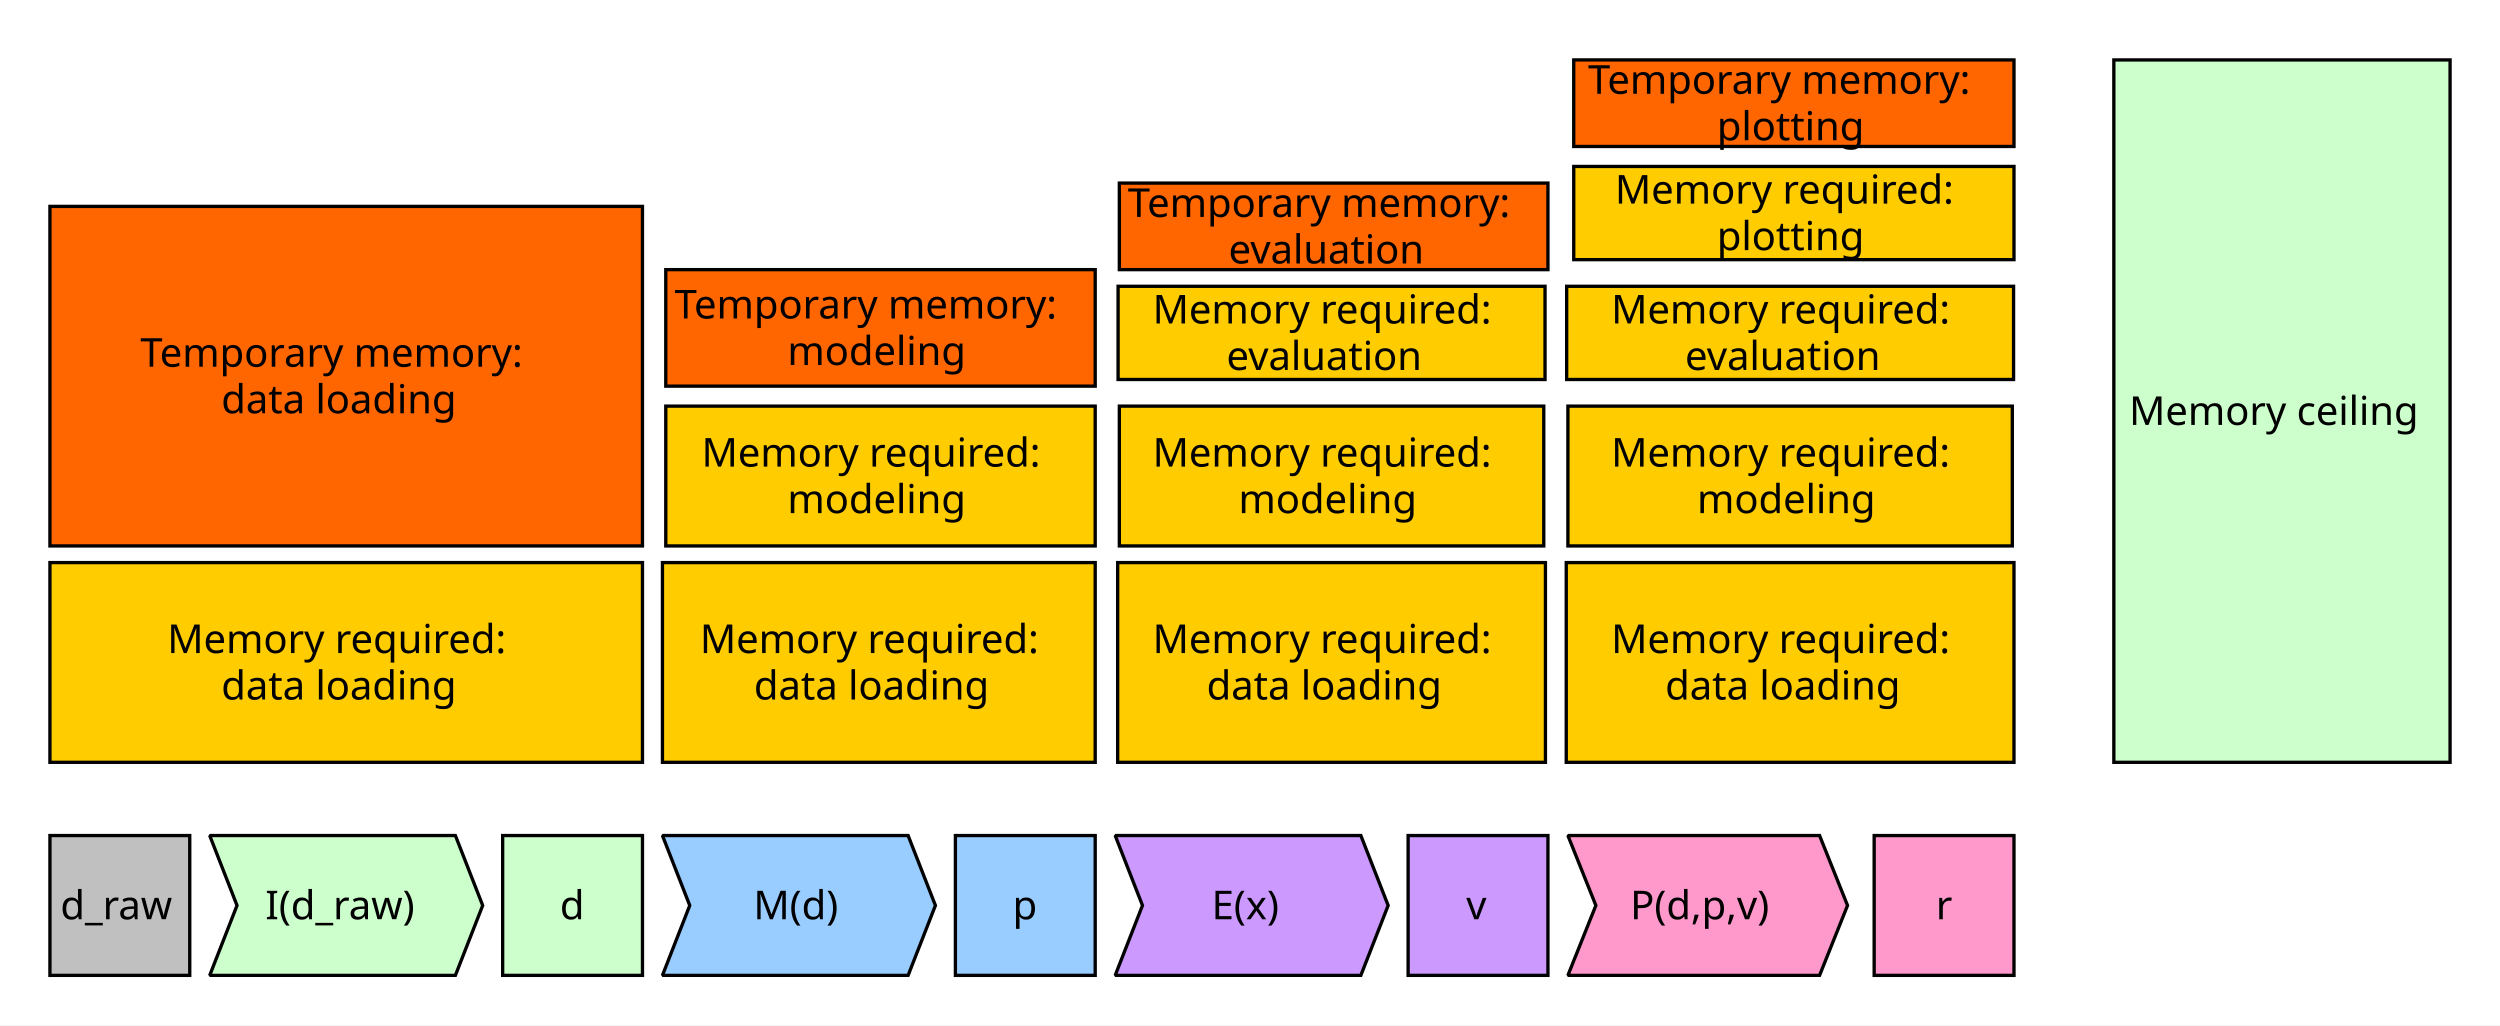
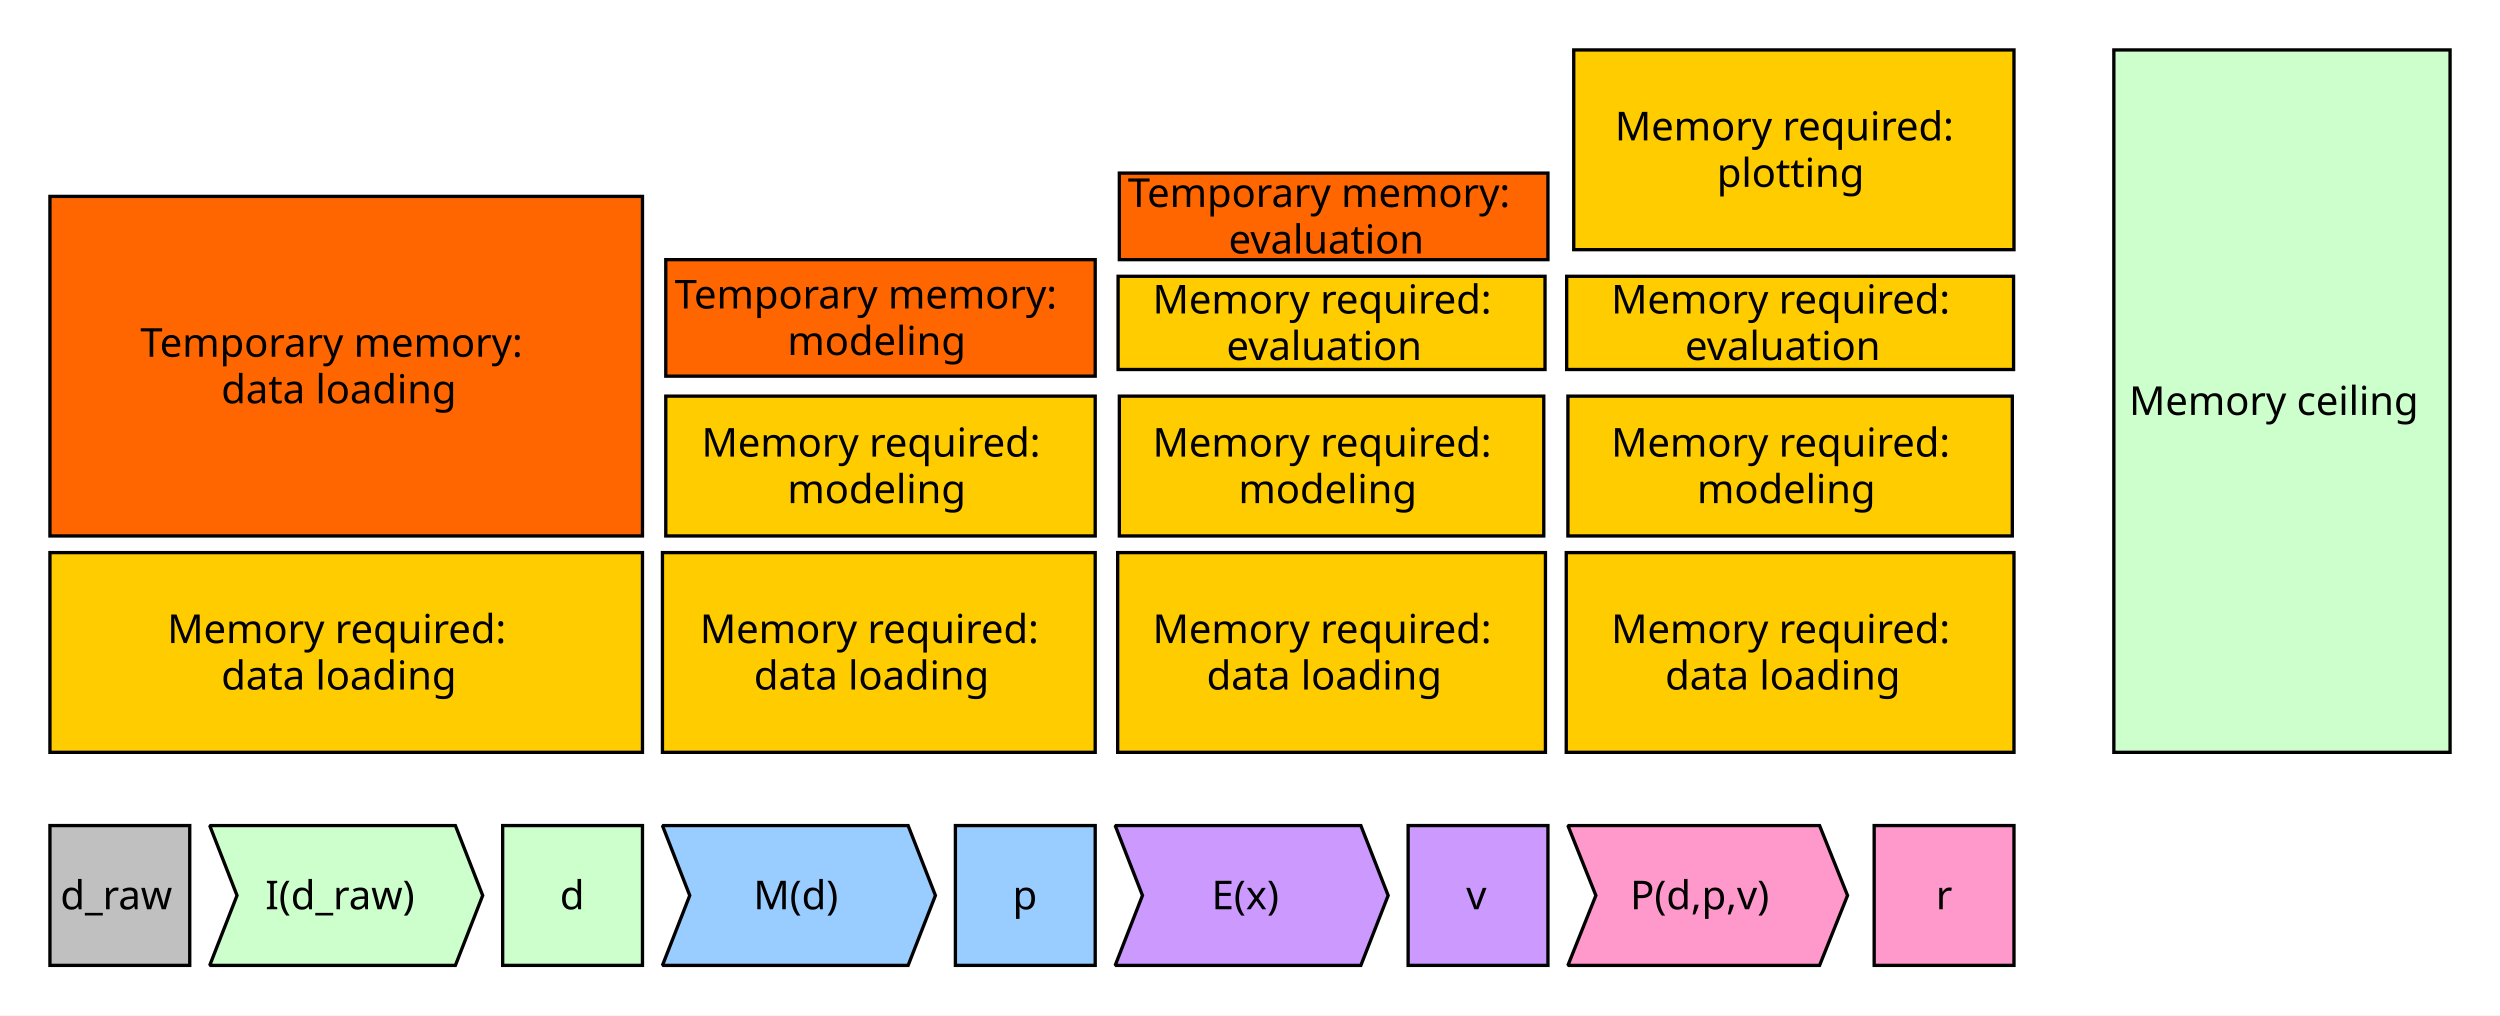
- <svg xmlns="http://www.w3.org/2000/svg" fill-opacity="1" color-rendering="auto" color-interpolation="auto" text-rendering="auto" stroke="black" stroke-linecap="square" width="751" stroke-miterlimit="10" shape-rendering="auto" stroke-opacity="1" fill="black" stroke-dasharray="none" font-weight="normal" stroke-width="1" height="308" font-family="'Dialog'" font-style="normal" stroke-linejoin="miter" font-size="12px" stroke-dashoffset="0" image-rendering="auto">
+ <svg xmlns="http://www.w3.org/2000/svg" fill-opacity="1" color-rendering="auto" color-interpolation="auto" text-rendering="auto" stroke="black" stroke-linecap="square" width="751" stroke-miterlimit="10" shape-rendering="auto" stroke-opacity="1" fill="black" stroke-dasharray="none" font-weight="normal" stroke-width="1" height="305" font-family="'Dialog'" font-style="normal" stroke-linejoin="miter" font-size="12px" stroke-dashoffset="0" image-rendering="auto">
  <defs id="genericDefs" />
  <g>
    <defs id="defs1">
      <clipPath clipPathUnits="userSpaceOnUse" id="clipPath1">
-         <path d="M0 0 L751 0 L751 308 L0 308 L0 0 Z" />
+         <path d="M0 0 L751 0 L751 305 L0 305 L0 0 Z" />
      </clipPath>
      <clipPath clipPathUnits="userSpaceOnUse" id="clipPath2">
-         <path d="M320 82 L1071 82 L1071 390 L320 390 L320 82 Z" />
+         <path d="M320 85 L1071 85 L1071 390 L320 390 L320 85 Z" />
      </clipPath>
    </defs>
-     <g fill="white" text-rendering="geometricPrecision" shape-rendering="geometricPrecision" transform="translate(-320,-82)" stroke="white">
-       <rect x="320" width="751" height="308" y="82" clip-path="url(#clipPath2)" stroke="none" />
+     <g fill="white" text-rendering="geometricPrecision" shape-rendering="geometricPrecision" transform="translate(-320,-85)" stroke="white">
+       <rect x="320" width="751" height="305" y="85" clip-path="url(#clipPath2)" stroke="none" />
    </g>
-     <g fill="rgb(255,153,204)" text-rendering="geometricPrecision" shape-rendering="geometricPrecision" transform="matrix(1,0,0,1,-320,-82)" stroke="rgb(255,153,204)">
+     <g fill="rgb(255,153,204)" text-rendering="geometricPrecision" shape-rendering="geometricPrecision" transform="matrix(1,0,0,1,-320,-85)" stroke="rgb(255,153,204)">
      <path d="M791 333 L866.6 333 L875 354 L866.6 375 L791 375 L799.4 354 Z" fill-rule="evenodd" clip-path="url(#clipPath2)" stroke="none" />
    </g>
-     <g text-rendering="geometricPrecision" stroke-miterlimit="1.45" shape-rendering="geometricPrecision" transform="matrix(1,0,0,1,-320,-82)" stroke-linecap="butt">
+     <g text-rendering="geometricPrecision" stroke-miterlimit="1.45" shape-rendering="geometricPrecision" transform="matrix(1,0,0,1,-320,-85)" stroke-linecap="butt">
      <path fill="none" d="M791 333 L866.6 333 L875 354 L866.6 375 L791 375 L799.4 354 Z" fill-rule="evenodd" clip-path="url(#clipPath2)" />
      <text x="809.718" xml:space="preserve" y="358.154" clip-path="url(#clipPath2)" font-family="sans-serif" stroke="none">P(d,p,v)</text>
    </g>
-     <g fill="rgb(255,153,204)" text-rendering="geometricPrecision" shape-rendering="geometricPrecision" transform="matrix(1,0,0,1,-320,-82)" stroke="rgb(255,153,204)">
+     <g fill="rgb(255,153,204)" text-rendering="geometricPrecision" shape-rendering="geometricPrecision" transform="matrix(1,0,0,1,-320,-85)" stroke="rgb(255,153,204)">
      <rect x="883" width="42" height="42" y="333" clip-path="url(#clipPath2)" stroke="none" />
    </g>
-     <g text-rendering="geometricPrecision" stroke-miterlimit="1.45" shape-rendering="geometricPrecision" transform="matrix(1,0,0,1,-320,-82)" stroke-linecap="butt">
+     <g text-rendering="geometricPrecision" stroke-miterlimit="1.45" shape-rendering="geometricPrecision" transform="matrix(1,0,0,1,-320,-85)" stroke-linecap="butt">
      <rect fill="none" x="883" width="42" height="42" y="333" clip-path="url(#clipPath2)" />
      <text x="901.533" xml:space="preserve" y="358.154" clip-path="url(#clipPath2)" font-family="sans-serif" stroke="none">r</text>
    </g>
-     <g fill="rgb(204,153,255)" text-rendering="geometricPrecision" shape-rendering="geometricPrecision" transform="matrix(1,0,0,1,-320,-82)" stroke="rgb(204,153,255)">
+     <g fill="rgb(204,153,255)" text-rendering="geometricPrecision" shape-rendering="geometricPrecision" transform="matrix(1,0,0,1,-320,-85)" stroke="rgb(204,153,255)">
      <path d="M655 333 L728.8 333 L737 354 L728.8 375 L655 375 L663.2 354 Z" fill-rule="evenodd" clip-path="url(#clipPath2)" stroke="none" />
    </g>
-     <g text-rendering="geometricPrecision" stroke-miterlimit="1.45" shape-rendering="geometricPrecision" transform="matrix(1,0,0,1,-320,-82)" stroke-linecap="butt">
+     <g text-rendering="geometricPrecision" stroke-miterlimit="1.45" shape-rendering="geometricPrecision" transform="matrix(1,0,0,1,-320,-85)" stroke-linecap="butt">
      <path fill="none" d="M655 333 L728.8 333 L737 354 L728.8 375 L655 375 L663.2 354 Z" fill-rule="evenodd" clip-path="url(#clipPath2)" />
      <text x="683.977" xml:space="preserve" y="358.154" clip-path="url(#clipPath2)" font-family="sans-serif" stroke="none">E(x)</text>
    </g>
-     <g fill="rgb(204,153,255)" text-rendering="geometricPrecision" shape-rendering="geometricPrecision" transform="matrix(1,0,0,1,-320,-82)" stroke="rgb(204,153,255)">
+     <g fill="rgb(204,153,255)" text-rendering="geometricPrecision" shape-rendering="geometricPrecision" transform="matrix(1,0,0,1,-320,-85)" stroke="rgb(204,153,255)">
      <rect x="743" width="42" height="42" y="333" clip-path="url(#clipPath2)" stroke="none" />
    </g>
-     <g text-rendering="geometricPrecision" stroke-miterlimit="1.45" shape-rendering="geometricPrecision" transform="matrix(1,0,0,1,-320,-82)" stroke-linecap="butt">
+     <g text-rendering="geometricPrecision" stroke-miterlimit="1.45" shape-rendering="geometricPrecision" transform="matrix(1,0,0,1,-320,-85)" stroke-linecap="butt">
      <rect fill="none" x="743" width="42" height="42" y="333" clip-path="url(#clipPath2)" />
      <text x="760.449" xml:space="preserve" y="358.154" clip-path="url(#clipPath2)" font-family="sans-serif" stroke="none">v</text>
    </g>
-     <g fill="rgb(153,204,255)" text-rendering="geometricPrecision" shape-rendering="geometricPrecision" transform="matrix(1,0,0,1,-320,-82)" stroke="rgb(153,204,255)">
+     <g fill="rgb(153,204,255)" text-rendering="geometricPrecision" shape-rendering="geometricPrecision" transform="matrix(1,0,0,1,-320,-85)" stroke="rgb(153,204,255)">
      <path d="M519 333 L592.8 333 L601 354 L592.8 375 L519 375 L527.2 354 Z" fill-rule="evenodd" clip-path="url(#clipPath2)" stroke="none" />
    </g>
-     <g text-rendering="geometricPrecision" stroke-miterlimit="1.45" shape-rendering="geometricPrecision" transform="matrix(1,0,0,1,-320,-82)" stroke-linecap="butt">
+     <g text-rendering="geometricPrecision" stroke-miterlimit="1.45" shape-rendering="geometricPrecision" transform="matrix(1,0,0,1,-320,-85)" stroke-linecap="butt">
      <path fill="none" d="M519 333 L592.8 333 L601 354 L592.8 375 L519 375 L527.2 354 Z" fill-rule="evenodd" clip-path="url(#clipPath2)" />
      <text x="546.333" xml:space="preserve" y="358.154" clip-path="url(#clipPath2)" font-family="sans-serif" stroke="none">M(d)</text>
    </g>
-     <g fill="rgb(153,204,255)" text-rendering="geometricPrecision" shape-rendering="geometricPrecision" transform="matrix(1,0,0,1,-320,-82)" stroke="rgb(153,204,255)">
+     <g fill="rgb(153,204,255)" text-rendering="geometricPrecision" shape-rendering="geometricPrecision" transform="matrix(1,0,0,1,-320,-85)" stroke="rgb(153,204,255)">
      <rect x="607" width="42" height="42" y="333" clip-path="url(#clipPath2)" stroke="none" />
    </g>
-     <g text-rendering="geometricPrecision" stroke-miterlimit="1.45" shape-rendering="geometricPrecision" transform="matrix(1,0,0,1,-320,-82)" stroke-linecap="butt">
+     <g text-rendering="geometricPrecision" stroke-miterlimit="1.45" shape-rendering="geometricPrecision" transform="matrix(1,0,0,1,-320,-85)" stroke-linecap="butt">
      <rect fill="none" x="607" width="42" height="42" y="333" clip-path="url(#clipPath2)" />
      <text x="624.191" xml:space="preserve" y="358.154" clip-path="url(#clipPath2)" font-family="sans-serif" stroke="none">p</text>
    </g>
-     <g fill="silver" text-rendering="geometricPrecision" shape-rendering="geometricPrecision" transform="matrix(1,0,0,1,-320,-82)" stroke="silver">
+     <g fill="silver" text-rendering="geometricPrecision" shape-rendering="geometricPrecision" transform="matrix(1,0,0,1,-320,-85)" stroke="silver">
      <rect x="335" width="42" height="42" y="333" clip-path="url(#clipPath2)" stroke="none" />
    </g>
-     <g text-rendering="geometricPrecision" stroke-miterlimit="1.45" shape-rendering="geometricPrecision" transform="matrix(1,0,0,1,-320,-82)" stroke-linecap="butt">
+     <g text-rendering="geometricPrecision" stroke-miterlimit="1.45" shape-rendering="geometricPrecision" transform="matrix(1,0,0,1,-320,-85)" stroke-linecap="butt">
      <rect fill="none" x="335" width="42" height="42" y="333" clip-path="url(#clipPath2)" />
      <text x="338.141" xml:space="preserve" y="358.154" clip-path="url(#clipPath2)" font-family="sans-serif" stroke="none">d_raw</text>
    </g>
-     <g fill="rgb(204,255,204)" text-rendering="geometricPrecision" shape-rendering="geometricPrecision" transform="matrix(1,0,0,1,-320,-82)" stroke="rgb(204,255,204)">
+     <g fill="rgb(204,255,204)" text-rendering="geometricPrecision" shape-rendering="geometricPrecision" transform="matrix(1,0,0,1,-320,-85)" stroke="rgb(204,255,204)">
      <rect x="471" width="42" height="42" y="333" clip-path="url(#clipPath2)" stroke="none" />
    </g>
-     <g text-rendering="geometricPrecision" stroke-miterlimit="1.45" shape-rendering="geometricPrecision" transform="matrix(1,0,0,1,-320,-82)" stroke-linecap="butt">
+     <g text-rendering="geometricPrecision" stroke-miterlimit="1.45" shape-rendering="geometricPrecision" transform="matrix(1,0,0,1,-320,-85)" stroke-linecap="butt">
      <rect fill="none" x="471" width="42" height="42" y="333" clip-path="url(#clipPath2)" />
      <text x="488.191" xml:space="preserve" y="358.154" clip-path="url(#clipPath2)" font-family="sans-serif" stroke="none">d</text>
    </g>
-     <g fill="rgb(204,255,204)" text-rendering="geometricPrecision" shape-rendering="geometricPrecision" transform="matrix(1,0,0,1,-320,-82)" stroke="rgb(204,255,204)">
+     <g fill="rgb(204,255,204)" text-rendering="geometricPrecision" shape-rendering="geometricPrecision" transform="matrix(1,0,0,1,-320,-85)" stroke="rgb(204,255,204)">
      <path d="M383 333 L456.8 333 L465 354 L456.8 375 L383 375 L391.2 354 Z" fill-rule="evenodd" clip-path="url(#clipPath2)" stroke="none" />
    </g>
-     <g text-rendering="geometricPrecision" stroke-miterlimit="1.45" shape-rendering="geometricPrecision" transform="matrix(1,0,0,1,-320,-82)" stroke-linecap="butt">
+     <g text-rendering="geometricPrecision" stroke-miterlimit="1.45" shape-rendering="geometricPrecision" transform="matrix(1,0,0,1,-320,-85)" stroke-linecap="butt">
      <path fill="none" d="M383 333 L456.8 333 L465 354 L456.8 375 L383 375 L391.2 354 Z" fill-rule="evenodd" clip-path="url(#clipPath2)" />
      <text x="399.69" xml:space="preserve" y="358.154" clip-path="url(#clipPath2)" font-family="sans-serif" stroke="none">I(d_raw)</text>
    </g>
-     <g fill="rgb(255,204,0)" text-rendering="geometricPrecision" shape-rendering="geometricPrecision" transform="matrix(1,0,0,1,-320,-82)" stroke="rgb(255,204,0)">
+     <g fill="rgb(255,204,0)" text-rendering="geometricPrecision" shape-rendering="geometricPrecision" transform="matrix(1,0,0,1,-320,-85)" stroke="rgb(255,204,0)">
      <rect x="335" width="178" height="60" y="251" clip-path="url(#clipPath2)" stroke="none" />
    </g>
-     <g text-rendering="geometricPrecision" stroke-miterlimit="1.45" shape-rendering="geometricPrecision" transform="matrix(1,0,0,1,-320,-82)" stroke-linecap="butt">
+     <g text-rendering="geometricPrecision" stroke-miterlimit="1.45" shape-rendering="geometricPrecision" transform="matrix(1,0,0,1,-320,-85)" stroke-linecap="butt">
      <rect fill="none" x="335" width="178" height="60" y="251" clip-path="url(#clipPath2)" />
      <text x="370.267" xml:space="preserve" y="278.17" clip-path="url(#clipPath2)" font-family="sans-serif" stroke="none">Memory required:</text>
      <text x="386.477" xml:space="preserve" y="292.139" clip-path="url(#clipPath2)" font-family="sans-serif" stroke="none">data loading</text>
    </g>
-     <g fill="rgb(255,204,0)" text-rendering="geometricPrecision" shape-rendering="geometricPrecision" transform="matrix(1,0,0,1,-320,-82)" stroke="rgb(255,204,0)">
+     <g fill="rgb(255,204,0)" text-rendering="geometricPrecision" shape-rendering="geometricPrecision" transform="matrix(1,0,0,1,-320,-85)" stroke="rgb(255,204,0)">
      <rect x="520" width="129" height="42" y="204" clip-path="url(#clipPath2)" stroke="none" />
    </g>
-     <g text-rendering="geometricPrecision" stroke-miterlimit="1.45" shape-rendering="geometricPrecision" transform="matrix(1,0,0,1,-320,-82)" stroke-linecap="butt">
+     <g text-rendering="geometricPrecision" stroke-miterlimit="1.45" shape-rendering="geometricPrecision" transform="matrix(1,0,0,1,-320,-85)" stroke-linecap="butt">
      <rect fill="none" x="520" width="129" height="42" y="204" clip-path="url(#clipPath2)" />
      <text x="530.767" xml:space="preserve" y="222.17" clip-path="url(#clipPath2)" font-family="sans-serif" stroke="none">Memory required:</text>
      <text x="556.539" xml:space="preserve" y="236.139" clip-path="url(#clipPath2)" font-family="sans-serif" stroke="none">modeling</text>
    </g>
-     <g fill="rgb(255,204,0)" text-rendering="geometricPrecision" shape-rendering="geometricPrecision" transform="matrix(1,0,0,1,-320,-82)" stroke="rgb(255,204,0)">
+     <g fill="rgb(255,204,0)" text-rendering="geometricPrecision" shape-rendering="geometricPrecision" transform="matrix(1,0,0,1,-320,-85)" stroke="rgb(255,204,0)">
      <rect x="655.875" width="128.25" height="28" y="168" clip-path="url(#clipPath2)" stroke="none" />
    </g>
-     <g text-rendering="geometricPrecision" stroke-miterlimit="1.45" shape-rendering="geometricPrecision" transform="matrix(1,0,0,1,-320,-82)" stroke-linecap="butt">
+     <g text-rendering="geometricPrecision" stroke-miterlimit="1.45" shape-rendering="geometricPrecision" transform="matrix(1,0,0,1,-320,-85)" stroke-linecap="butt">
      <rect fill="none" x="655.875" width="128.25" height="28" y="168" clip-path="url(#clipPath2)" />
      <text x="666.267" xml:space="preserve" y="179.17" clip-path="url(#clipPath2)" font-family="sans-serif" stroke="none">Memory required:</text>
      <text x="688.441" xml:space="preserve" y="193.139" clip-path="url(#clipPath2)" font-family="sans-serif" stroke="none">evaluation</text>
    </g>
-     <g fill="rgb(204,255,204)" text-rendering="geometricPrecision" shape-rendering="geometricPrecision" transform="matrix(1,0,0,1,-320,-82)" stroke="rgb(204,255,204)">
+     <g fill="rgb(204,255,204)" text-rendering="geometricPrecision" shape-rendering="geometricPrecision" transform="matrix(1,0,0,1,-320,-85)" stroke="rgb(204,255,204)">
      <rect x="955" width="101" height="211" y="100" clip-path="url(#clipPath2)" stroke="none" />
    </g>
-     <g text-rendering="geometricPrecision" stroke-miterlimit="1.45" shape-rendering="geometricPrecision" transform="matrix(1,0,0,1,-320,-82)" stroke-linecap="butt">
+     <g text-rendering="geometricPrecision" stroke-miterlimit="1.45" shape-rendering="geometricPrecision" transform="matrix(1,0,0,1,-320,-85)" stroke-linecap="butt">
      <rect fill="none" x="955" width="101" height="211" y="100" clip-path="url(#clipPath2)" />
      <text x="959.589" xml:space="preserve" y="209.654" clip-path="url(#clipPath2)" font-family="sans-serif" stroke="none">Memory ceiling</text>
    </g>
-     <g fill="rgb(255,102,0)" text-rendering="geometricPrecision" shape-rendering="geometricPrecision" transform="matrix(1,0,0,1,-320,-82)" stroke="rgb(255,102,0)">
+     <g fill="rgb(255,102,0)" text-rendering="geometricPrecision" shape-rendering="geometricPrecision" transform="matrix(1,0,0,1,-320,-85)" stroke="rgb(255,102,0)">
      <rect x="335" width="178" height="102" y="144" clip-path="url(#clipPath2)" stroke="none" />
    </g>
-     <g text-rendering="geometricPrecision" stroke-miterlimit="1.45" shape-rendering="geometricPrecision" transform="matrix(1,0,0,1,-320,-82)" stroke-linecap="butt">
+     <g text-rendering="geometricPrecision" stroke-miterlimit="1.45" shape-rendering="geometricPrecision" transform="matrix(1,0,0,1,-320,-85)" stroke-linecap="butt">
      <rect fill="none" x="335" width="178" height="102" y="144" clip-path="url(#clipPath2)" />
      <text x="362.16" xml:space="preserve" y="192.17" clip-path="url(#clipPath2)" font-family="sans-serif" stroke="none">Temporary memory:</text>
      <text x="386.477" xml:space="preserve" y="206.139" clip-path="url(#clipPath2)" font-family="sans-serif" stroke="none">data loading</text>
    </g>
-     <g fill="rgb(255,102,0)" text-rendering="geometricPrecision" shape-rendering="geometricPrecision" transform="matrix(1,0,0,1,-320,-82)" stroke="rgb(255,102,0)">
+     <g fill="rgb(255,102,0)" text-rendering="geometricPrecision" shape-rendering="geometricPrecision" transform="matrix(1,0,0,1,-320,-85)" stroke="rgb(255,102,0)">
      <rect x="520" width="129" height="35" y="163" clip-path="url(#clipPath2)" stroke="none" />
    </g>
-     <g text-rendering="geometricPrecision" stroke-miterlimit="1.45" shape-rendering="geometricPrecision" transform="matrix(1,0,0,1,-320,-82)" stroke-linecap="butt">
+     <g text-rendering="geometricPrecision" stroke-miterlimit="1.45" shape-rendering="geometricPrecision" transform="matrix(1,0,0,1,-320,-85)" stroke-linecap="butt">
      <rect fill="none" x="520" width="129" height="35" y="163" clip-path="url(#clipPath2)" />
      <text x="522.66" xml:space="preserve" y="177.67" clip-path="url(#clipPath2)" font-family="sans-serif" stroke="none">Temporary memory:</text>
      <text x="556.539" xml:space="preserve" y="191.639" clip-path="url(#clipPath2)" font-family="sans-serif" stroke="none">modeling</text>
    </g>
-     <g fill="rgb(255,102,0)" text-rendering="geometricPrecision" shape-rendering="geometricPrecision" transform="matrix(1,0,0,1,-320,-82)" stroke="rgb(255,102,0)">
+     <g fill="rgb(255,102,0)" text-rendering="geometricPrecision" shape-rendering="geometricPrecision" transform="matrix(1,0,0,1,-320,-85)" stroke="rgb(255,102,0)">
      <rect x="656.25" width="128.75" height="26" y="137" clip-path="url(#clipPath2)" stroke="none" />
    </g>
-     <g text-rendering="geometricPrecision" stroke-miterlimit="1.45" shape-rendering="geometricPrecision" transform="matrix(1,0,0,1,-320,-82)" stroke-linecap="butt">
+     <g text-rendering="geometricPrecision" stroke-miterlimit="1.45" shape-rendering="geometricPrecision" transform="matrix(1,0,0,1,-320,-85)" stroke-linecap="butt">
      <rect fill="none" x="656.25" width="128.75" height="26" y="137" clip-path="url(#clipPath2)" />
      <text x="658.785" xml:space="preserve" y="147.17" clip-path="url(#clipPath2)" font-family="sans-serif" stroke="none">Temporary memory:</text>
      <text x="689.066" xml:space="preserve" y="161.139" clip-path="url(#clipPath2)" font-family="sans-serif" stroke="none">evaluation</text>
    </g>
-     <g fill="rgb(255,204,0)" text-rendering="geometricPrecision" shape-rendering="geometricPrecision" transform="matrix(1,0,0,1,-320,-82)" stroke="rgb(255,204,0)">
-       <rect x="792.75" width="132.25" height="28" y="132" clip-path="url(#clipPath2)" stroke="none" />
+     <g fill="rgb(255,204,0)" text-rendering="geometricPrecision" shape-rendering="geometricPrecision" transform="matrix(1,0,0,1,-320,-85)" stroke="rgb(255,204,0)">
+       <rect x="792.75" width="132.25" height="60" y="100" clip-path="url(#clipPath2)" stroke="none" />
    </g>
-     <g text-rendering="geometricPrecision" stroke-miterlimit="1.45" shape-rendering="geometricPrecision" transform="matrix(1,0,0,1,-320,-82)" stroke-linecap="butt">
-       <rect fill="none" x="792.75" width="132.25" height="28" y="132" clip-path="url(#clipPath2)" />
-       <text x="805.142" xml:space="preserve" y="143.17" clip-path="url(#clipPath2)" font-family="sans-serif" stroke="none">Memory required:</text>
-       <text x="835.745" xml:space="preserve" y="157.139" clip-path="url(#clipPath2)" font-family="sans-serif" stroke="none">plotting</text>
+     <g text-rendering="geometricPrecision" stroke-miterlimit="1.45" shape-rendering="geometricPrecision" transform="matrix(1,0,0,1,-320,-85)" stroke-linecap="butt">
+       <rect fill="none" x="792.75" width="132.25" height="60" y="100" clip-path="url(#clipPath2)" />
+       <text x="805.142" xml:space="preserve" y="127.17" clip-path="url(#clipPath2)" font-family="sans-serif" stroke="none">Memory required:</text>
+       <text x="835.745" xml:space="preserve" y="141.139" clip-path="url(#clipPath2)" font-family="sans-serif" stroke="none">plotting</text>
    </g>
-     <g fill="rgb(255,102,0)" text-rendering="geometricPrecision" shape-rendering="geometricPrecision" transform="matrix(1,0,0,1,-320,-82)" stroke="rgb(255,102,0)">
-       <rect x="792.75" width="132.25" height="26" y="100" clip-path="url(#clipPath2)" stroke="none" />
-     </g>
-     <g text-rendering="geometricPrecision" stroke-miterlimit="1.45" shape-rendering="geometricPrecision" transform="matrix(1,0,0,1,-320,-82)" stroke-linecap="butt">
-       <rect fill="none" x="792.75" width="132.25" height="26" y="100" clip-path="url(#clipPath2)" />
-       <text x="797.035" xml:space="preserve" y="110.17" clip-path="url(#clipPath2)" font-family="sans-serif" stroke="none">Temporary memory:</text>
-       <text x="835.745" xml:space="preserve" y="124.139" clip-path="url(#clipPath2)" font-family="sans-serif" stroke="none">plotting</text>
-     </g>
-     <g fill="rgb(255,204,0)" text-rendering="geometricPrecision" shape-rendering="geometricPrecision" transform="matrix(1,0,0,1,-320,-82)" stroke="rgb(255,204,0)">
+     <g fill="rgb(255,204,0)" text-rendering="geometricPrecision" shape-rendering="geometricPrecision" transform="matrix(1,0,0,1,-320,-85)" stroke="rgb(255,204,0)">
      <rect x="519" width="130" height="60" y="251" clip-path="url(#clipPath2)" stroke="none" />
    </g>
-     <g text-rendering="geometricPrecision" stroke-miterlimit="1.45" shape-rendering="geometricPrecision" transform="matrix(1,0,0,1,-320,-82)" stroke-linecap="butt">
+     <g text-rendering="geometricPrecision" stroke-miterlimit="1.45" shape-rendering="geometricPrecision" transform="matrix(1,0,0,1,-320,-85)" stroke-linecap="butt">
      <rect fill="none" x="519" width="130" height="60" y="251" clip-path="url(#clipPath2)" />
      <text x="530.267" xml:space="preserve" y="278.17" clip-path="url(#clipPath2)" font-family="sans-serif" stroke="none">Memory required:</text>
      <text x="546.477" xml:space="preserve" y="292.139" clip-path="url(#clipPath2)" font-family="sans-serif" stroke="none">data loading</text>
    </g>
-     <g fill="rgb(255,204,0)" text-rendering="geometricPrecision" shape-rendering="geometricPrecision" transform="matrix(1,0,0,1,-320,-82)" stroke="rgb(255,204,0)">
+     <g fill="rgb(255,204,0)" text-rendering="geometricPrecision" shape-rendering="geometricPrecision" transform="matrix(1,0,0,1,-320,-85)" stroke="rgb(255,204,0)">
      <rect x="656.25" width="127.5" height="42" y="204" clip-path="url(#clipPath2)" stroke="none" />
    </g>
-     <g text-rendering="geometricPrecision" stroke-miterlimit="1.45" shape-rendering="geometricPrecision" transform="matrix(1,0,0,1,-320,-82)" stroke-linecap="butt">
+     <g text-rendering="geometricPrecision" stroke-miterlimit="1.45" shape-rendering="geometricPrecision" transform="matrix(1,0,0,1,-320,-85)" stroke-linecap="butt">
      <rect fill="none" x="656.25" width="127.5" height="42" y="204" clip-path="url(#clipPath2)" />
      <text x="666.267" xml:space="preserve" y="222.17" clip-path="url(#clipPath2)" font-family="sans-serif" stroke="none">Memory required:</text>
      <text x="692.039" xml:space="preserve" y="236.139" clip-path="url(#clipPath2)" font-family="sans-serif" stroke="none">modeling</text>
    </g>
-     <g fill="rgb(255,204,0)" text-rendering="geometricPrecision" shape-rendering="geometricPrecision" transform="matrix(1,0,0,1,-320,-82)" stroke="rgb(255,204,0)">
+     <g fill="rgb(255,204,0)" text-rendering="geometricPrecision" shape-rendering="geometricPrecision" transform="matrix(1,0,0,1,-320,-85)" stroke="rgb(255,204,0)">
      <rect x="655.75" width="128.5" height="60" y="251" clip-path="url(#clipPath2)" stroke="none" />
    </g>
-     <g text-rendering="geometricPrecision" stroke-miterlimit="1.45" shape-rendering="geometricPrecision" transform="matrix(1,0,0,1,-320,-82)" stroke-linecap="butt">
+     <g text-rendering="geometricPrecision" stroke-miterlimit="1.45" shape-rendering="geometricPrecision" transform="matrix(1,0,0,1,-320,-85)" stroke-linecap="butt">
      <rect fill="none" x="655.75" width="128.5" height="60" y="251" clip-path="url(#clipPath2)" />
      <text x="666.267" xml:space="preserve" y="278.17" clip-path="url(#clipPath2)" font-family="sans-serif" stroke="none">Memory required:</text>
      <text x="682.477" xml:space="preserve" y="292.139" clip-path="url(#clipPath2)" font-family="sans-serif" stroke="none">data loading</text>
    </g>
-     <g fill="rgb(255,204,0)" text-rendering="geometricPrecision" shape-rendering="geometricPrecision" transform="matrix(1,0,0,1,-320,-82)" stroke="rgb(255,204,0)">
+     <g fill="rgb(255,204,0)" text-rendering="geometricPrecision" shape-rendering="geometricPrecision" transform="matrix(1,0,0,1,-320,-85)" stroke="rgb(255,204,0)">
      <rect x="790.625" width="134.25" height="28" y="168" clip-path="url(#clipPath2)" stroke="none" />
    </g>
-     <g text-rendering="geometricPrecision" stroke-miterlimit="1.45" shape-rendering="geometricPrecision" transform="matrix(1,0,0,1,-320,-82)" stroke-linecap="butt">
+     <g text-rendering="geometricPrecision" stroke-miterlimit="1.45" shape-rendering="geometricPrecision" transform="matrix(1,0,0,1,-320,-85)" stroke-linecap="butt">
      <rect fill="none" x="790.625" width="134.25" height="28" y="168" clip-path="url(#clipPath2)" />
      <text x="804.017" xml:space="preserve" y="179.17" clip-path="url(#clipPath2)" font-family="sans-serif" stroke="none">Memory required:</text>
      <text x="826.191" xml:space="preserve" y="193.139" clip-path="url(#clipPath2)" font-family="sans-serif" stroke="none">evaluation</text>
    </g>
-     <g fill="rgb(255,204,0)" text-rendering="geometricPrecision" shape-rendering="geometricPrecision" transform="matrix(1,0,0,1,-320,-82)" stroke="rgb(255,204,0)">
+     <g fill="rgb(255,204,0)" text-rendering="geometricPrecision" shape-rendering="geometricPrecision" transform="matrix(1,0,0,1,-320,-85)" stroke="rgb(255,204,0)">
      <rect x="791" width="133.5" height="42" y="204" clip-path="url(#clipPath2)" stroke="none" />
    </g>
-     <g text-rendering="geometricPrecision" stroke-miterlimit="1.45" shape-rendering="geometricPrecision" transform="matrix(1,0,0,1,-320,-82)" stroke-linecap="butt">
+     <g text-rendering="geometricPrecision" stroke-miterlimit="1.45" shape-rendering="geometricPrecision" transform="matrix(1,0,0,1,-320,-85)" stroke-linecap="butt">
      <rect fill="none" x="791" width="133.5" height="42" y="204" clip-path="url(#clipPath2)" />
      <text x="804.017" xml:space="preserve" y="222.17" clip-path="url(#clipPath2)" font-family="sans-serif" stroke="none">Memory required:</text>
      <text x="829.789" xml:space="preserve" y="236.139" clip-path="url(#clipPath2)" font-family="sans-serif" stroke="none">modeling</text>
    </g>
-     <g fill="rgb(255,204,0)" text-rendering="geometricPrecision" shape-rendering="geometricPrecision" transform="matrix(1,0,0,1,-320,-82)" stroke="rgb(255,204,0)">
+     <g fill="rgb(255,204,0)" text-rendering="geometricPrecision" shape-rendering="geometricPrecision" transform="matrix(1,0,0,1,-320,-85)" stroke="rgb(255,204,0)">
      <rect x="790.5" width="134.5" height="60" y="251" clip-path="url(#clipPath2)" stroke="none" />
    </g>
-     <g text-rendering="geometricPrecision" stroke-miterlimit="1.45" shape-rendering="geometricPrecision" transform="matrix(1,0,0,1,-320,-82)" stroke-linecap="butt">
+     <g text-rendering="geometricPrecision" stroke-miterlimit="1.45" shape-rendering="geometricPrecision" transform="matrix(1,0,0,1,-320,-85)" stroke-linecap="butt">
      <rect fill="none" x="790.5" width="134.5" height="60" y="251" clip-path="url(#clipPath2)" />
      <text x="804.017" xml:space="preserve" y="278.17" clip-path="url(#clipPath2)" font-family="sans-serif" stroke="none">Memory required:</text>
      <text x="820.227" xml:space="preserve" y="292.139" clip-path="url(#clipPath2)" font-family="sans-serif" stroke="none">data loading</text>
    </g>
  </g>
</svg>
